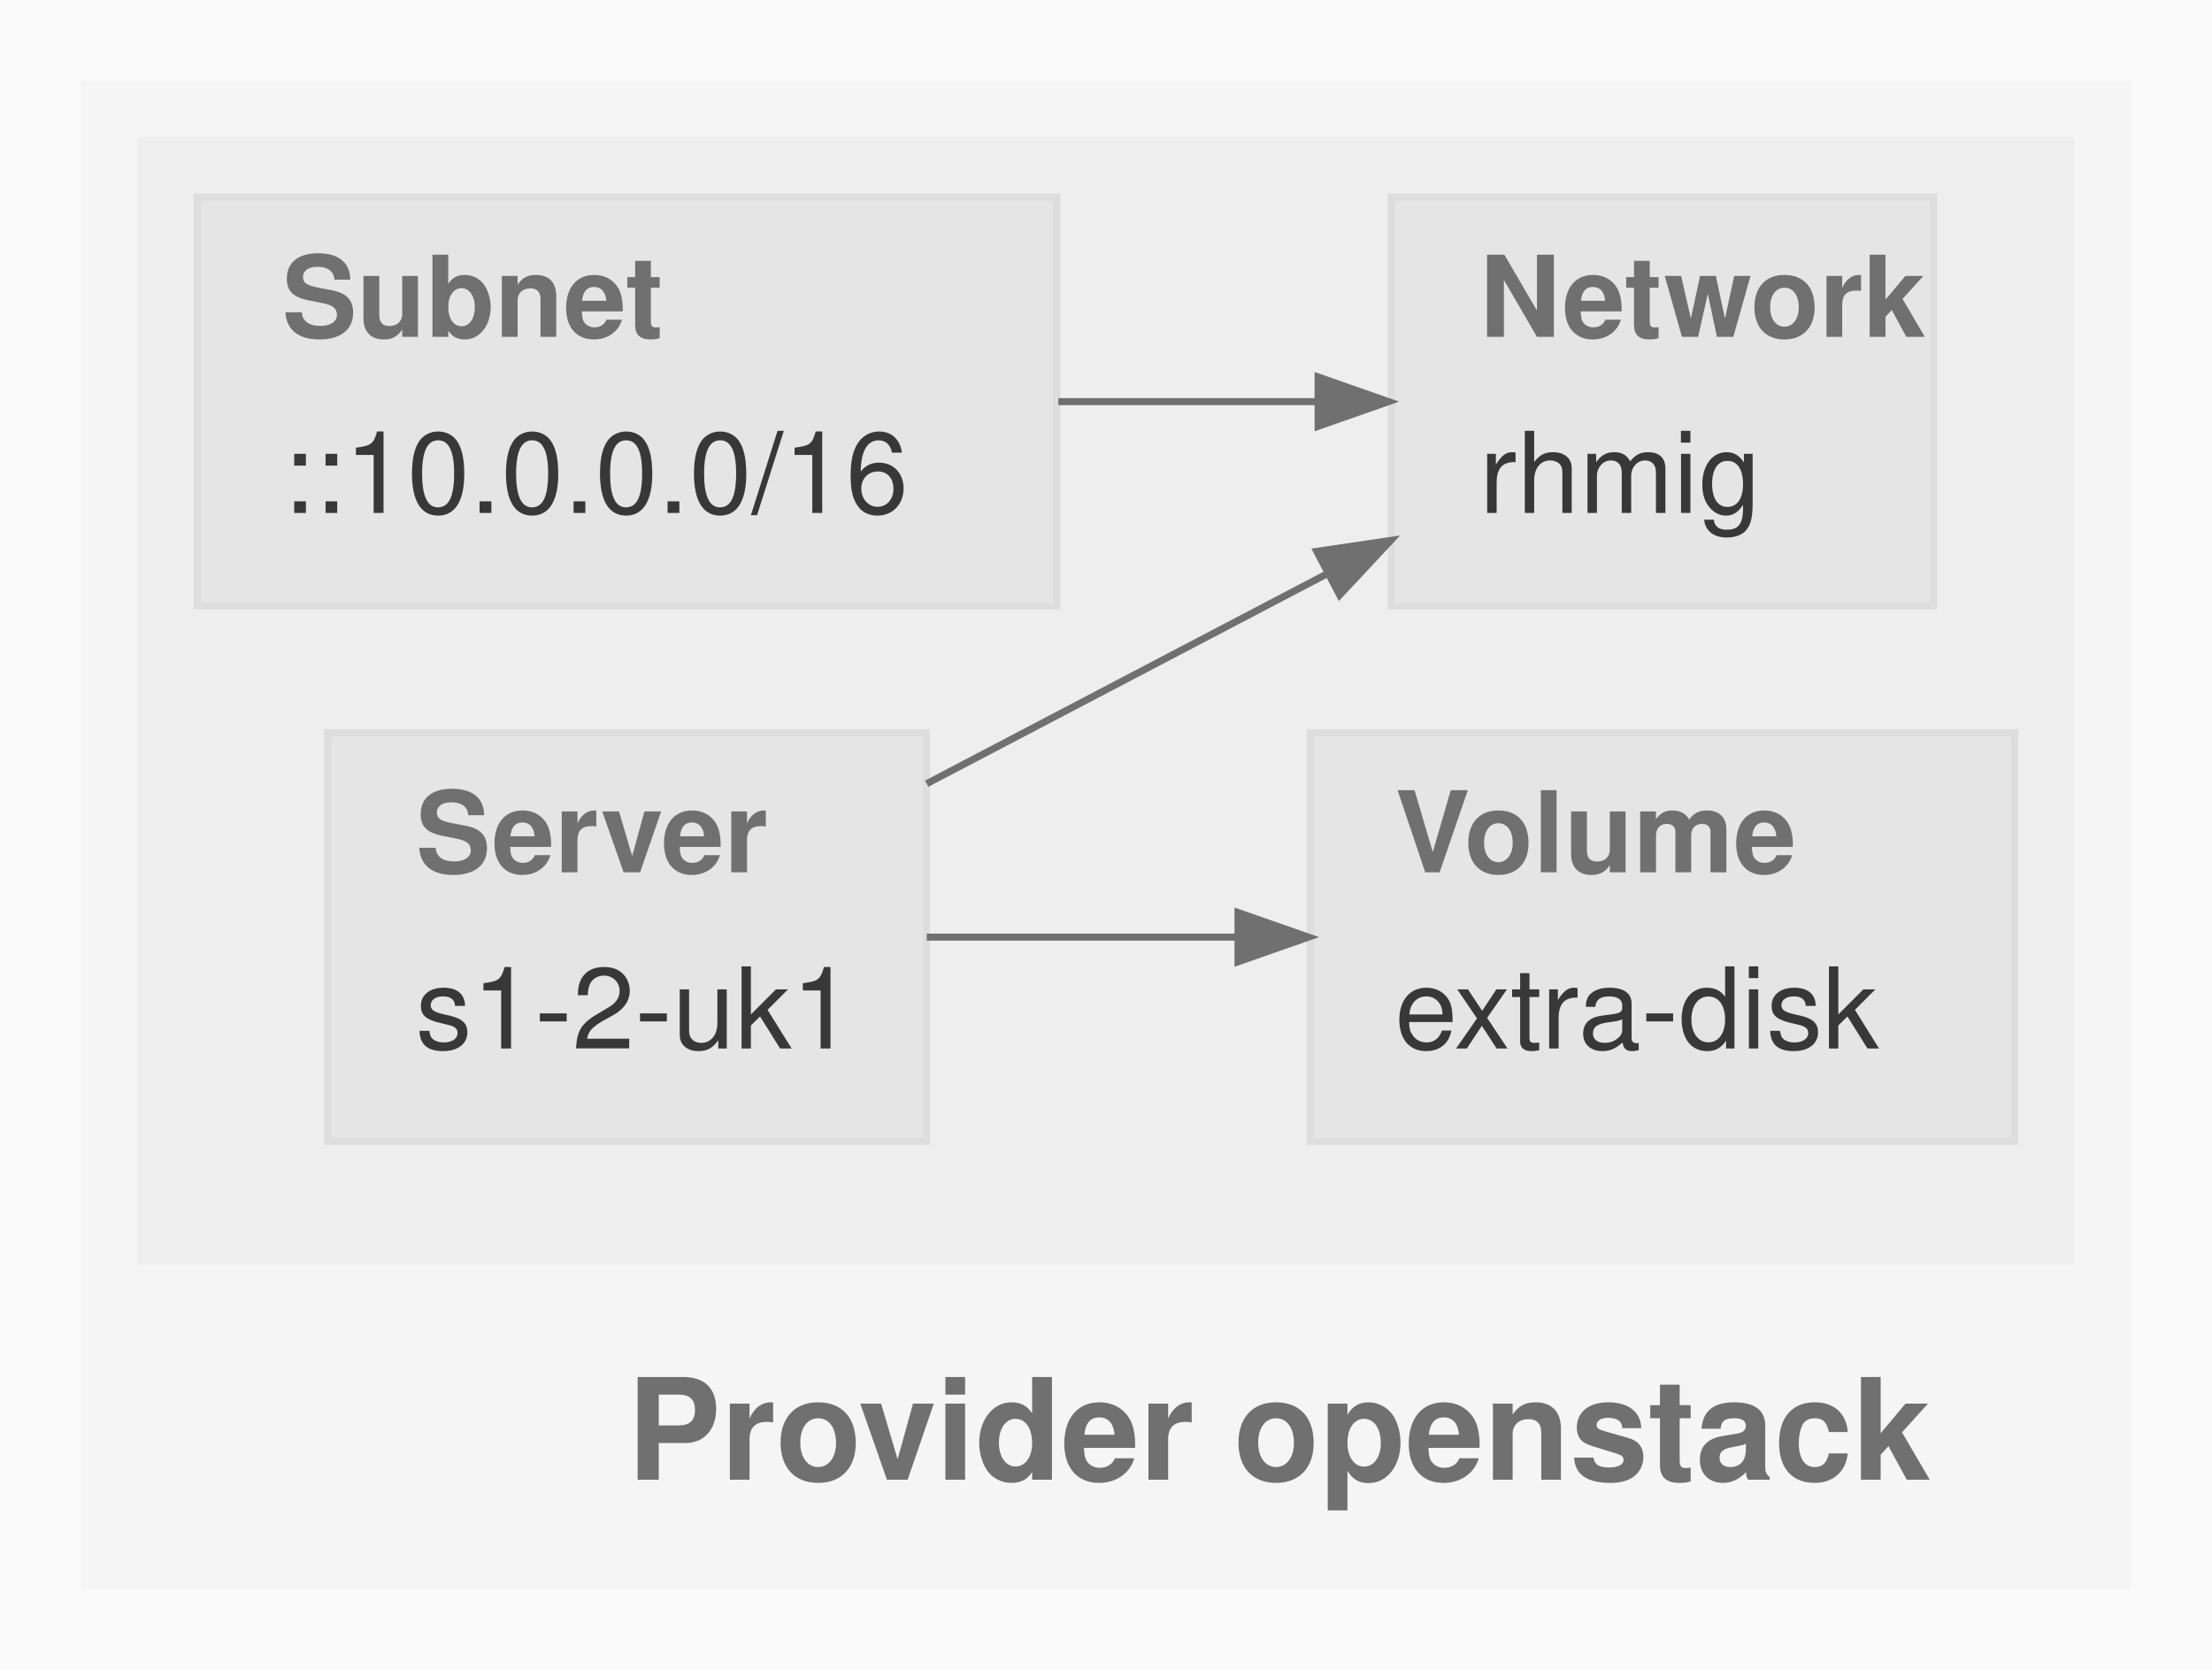
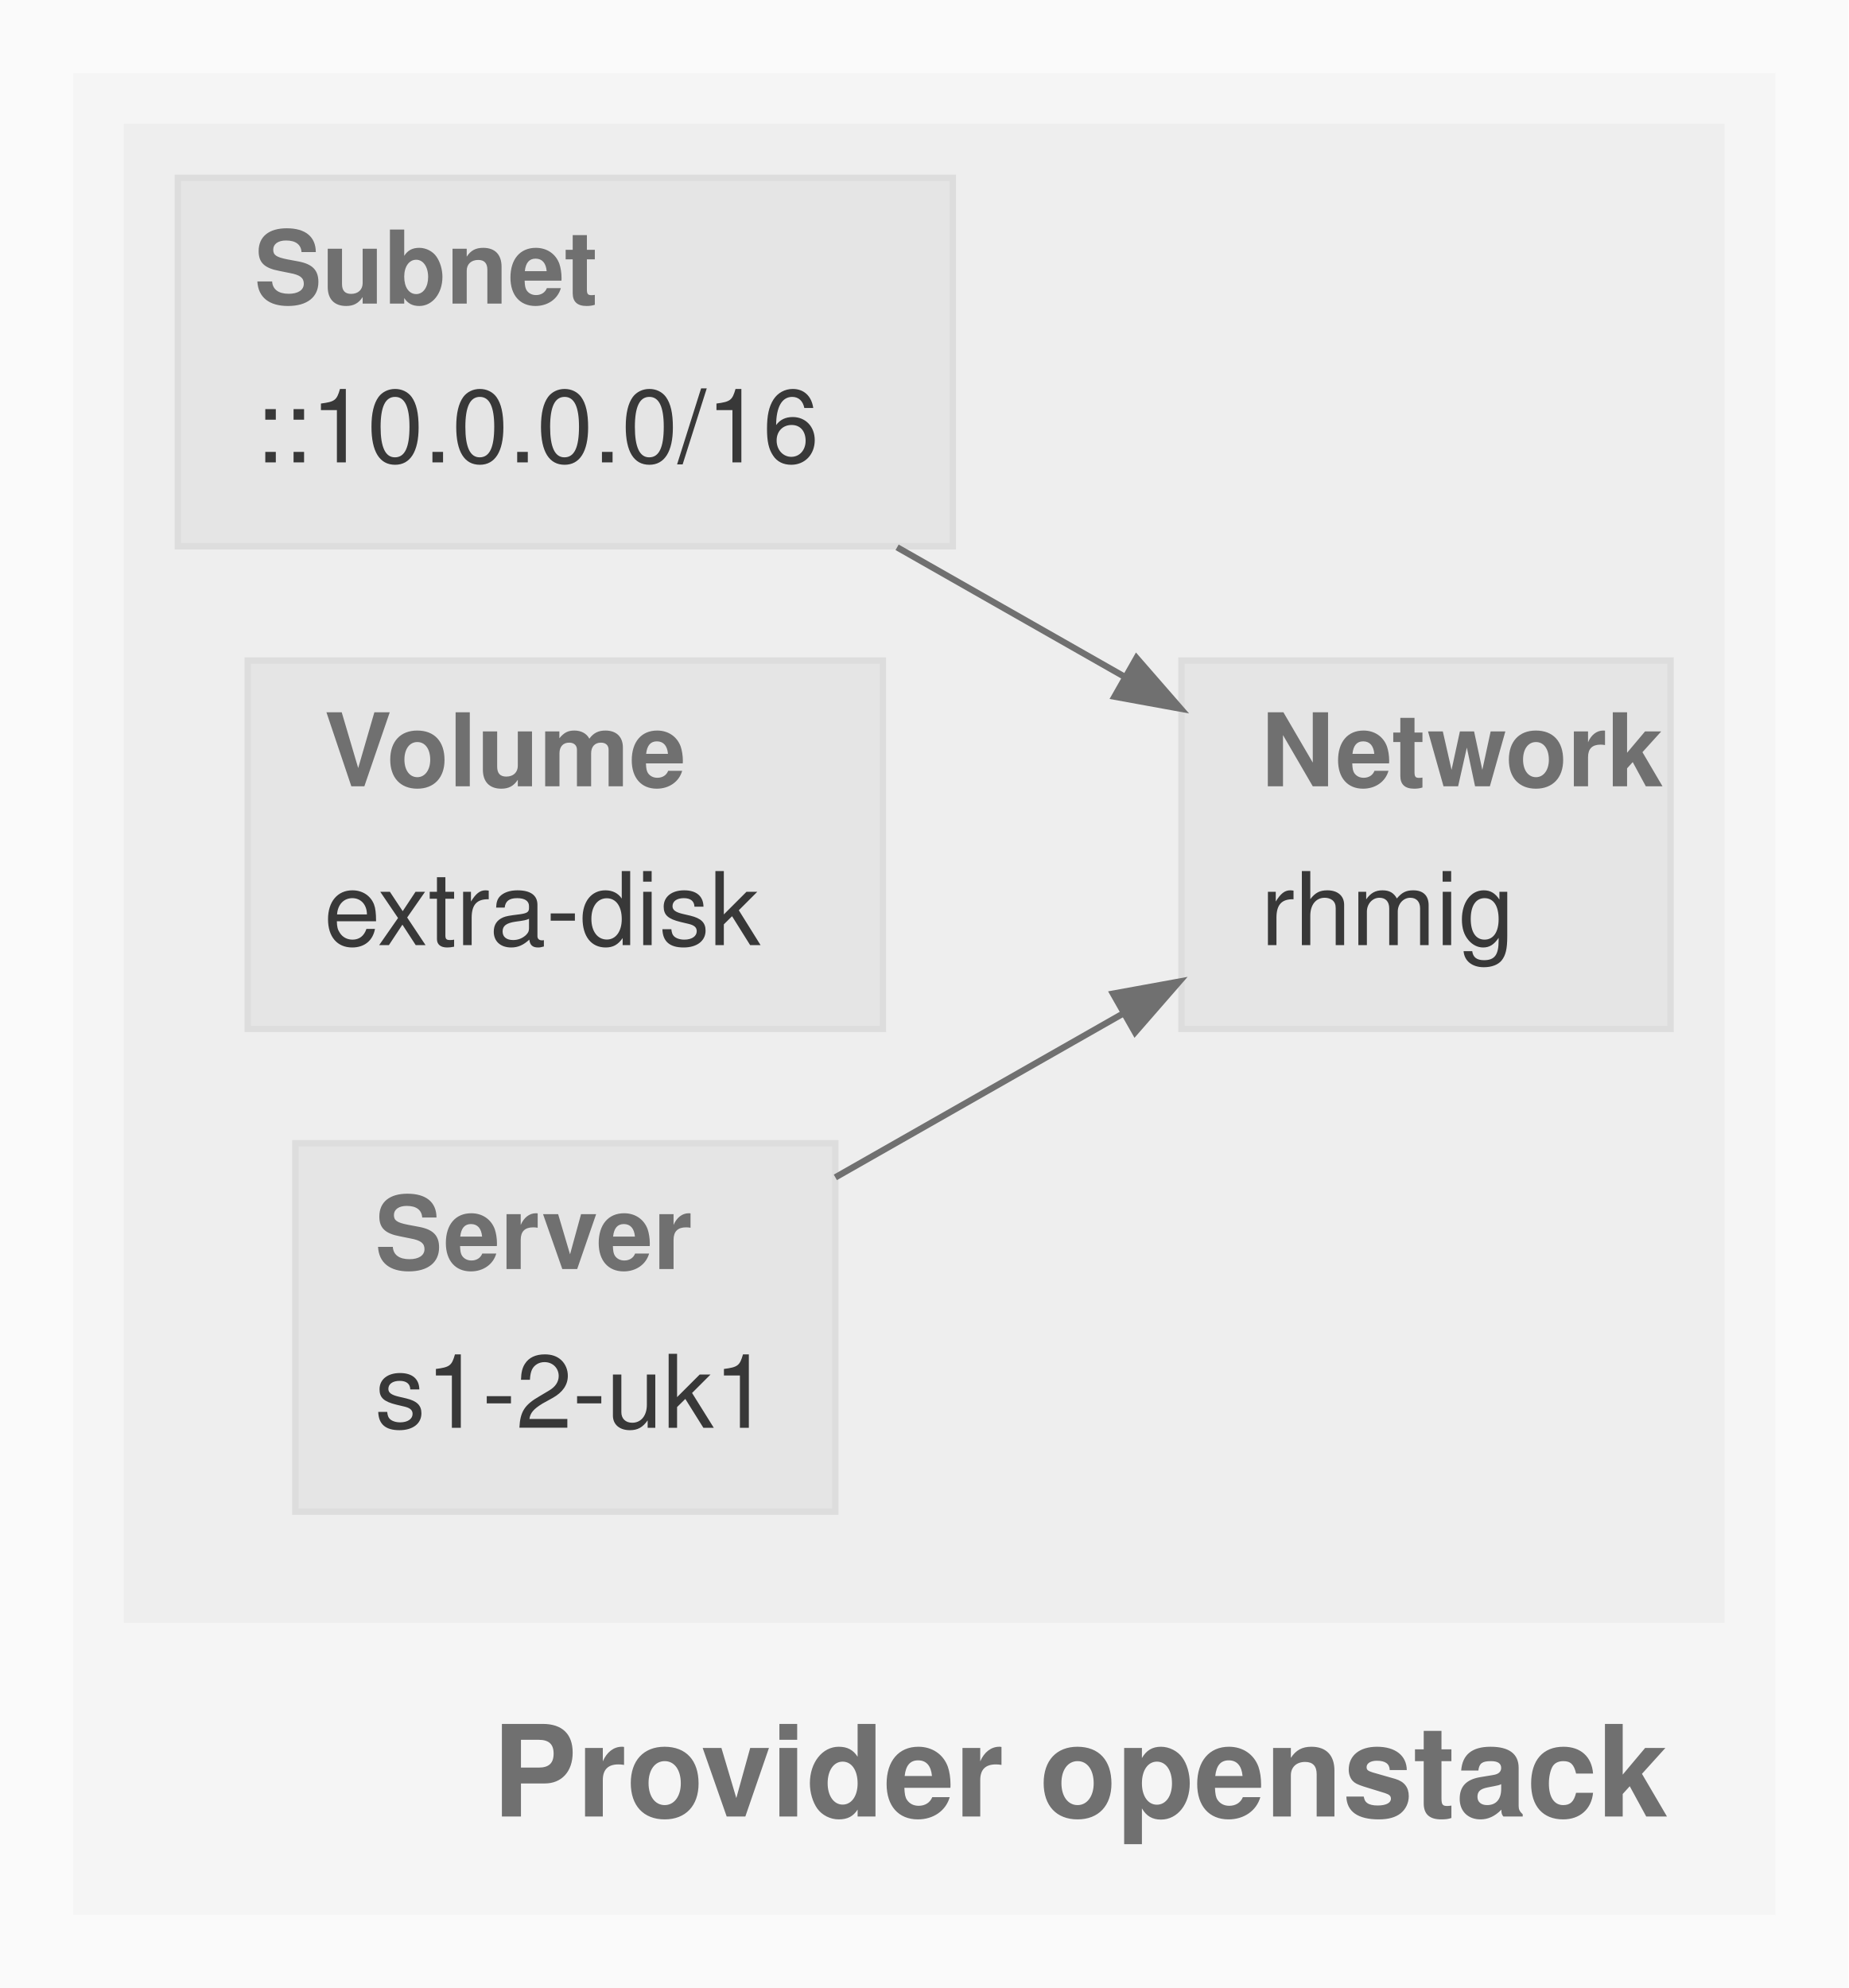
- <svg xmlns="http://www.w3.org/2000/svg" width="314pt" height="237pt" viewBox="0.00 0.00 314.00 237.00">
-   <g id="graph0" class="graph" transform="scale(1 1) rotate(0) translate(4 233)">
-     <polygon fill="#fafafa" stroke="transparent" points="-4,4 -4,-233 310,-233 310,4 -4,4" />
+ <svg xmlns="http://www.w3.org/2000/svg" width="291pt" height="313pt" viewBox="0.00 0.00 291.00 313.00">
+   <g id="graph0" class="graph" transform="scale(1 1) rotate(0) translate(4 309)">
+     <polygon fill="#fafafa" stroke="transparent" points="-4,4 -4,-309 287,-309 287,4 -4,4" />
    <g id="clust1" class="cluster">
-       <polygon fill="#f5f5f5" stroke="#f5f5f5" points="8,-8 8,-221 298,-221 298,-8 8,-8" />
-       <text text-anchor="start" x="85" y="-23" font-family="Helvetica,sans-Serif" font-weight="bold" font-size="20.00" fill="#707070">Provider openstack</text>
+       <polygon fill="#f5f5f5" stroke="#f5f5f5" points="8,-8 8,-297 275,-297 275,-8 8,-8" />
+       <text text-anchor="start" x="73.5" y="-23" font-family="Helvetica,sans-Serif" font-weight="bold" font-size="20.00" fill="#707070">Provider openstack</text>
    </g>
    <g id="clust2" class="cluster">
-       <polygon fill="#eeeeee" stroke="#eeeeee" points="16,-54 16,-213 290,-213 290,-54 16,-54" />
-       <text text-anchor="start" x="149" y="-58.2" font-family="Helvetica,sans-Serif" font-size="1.00" fill="#383838"> </text>
+       <polygon fill="#eeeeee" stroke="#eeeeee" points="16,-54 16,-289 267,-289 267,-54 16,-54" />
+       <text text-anchor="start" x="137.5" y="-58.2" font-family="Helvetica,sans-Serif" font-size="1.00" fill="#383838"> </text>
    </g>
    <g id="node1" class="node">
-       <polygon fill="#e5e5e5" stroke="#dddddd" points="270.5,-205 193.5,-205 193.5,-147 270.5,-147 270.5,-205" />
-       <text text-anchor="start" x="206" y="-185.2" font-family="Helvetica,sans-Serif" font-weight="bold" font-size="16.00" fill="#707070">Network</text>
-       <text text-anchor="start" x="206" y="-160.2" font-family="Helvetica,sans-Serif" font-size="16.00" fill="#383838">rhmig</text>
+       <polygon fill="#e5e5e5" stroke="#dddddd" points="146,-281 24,-281 24,-223 146,-223 146,-281" />
+       <text text-anchor="start" x="36" y="-261.2" font-family="Helvetica,sans-Serif" font-weight="bold" font-size="16.00" fill="#707070">Subnet</text>
+       <text text-anchor="start" x="36" y="-236.2" font-family="Helvetica,sans-Serif" font-size="16.00" fill="#383838">::10.0.0.0/16</text>
    </g>
    <g id="node2" class="node">
-       <polygon fill="#e5e5e5" stroke="#dddddd" points="146,-205 24,-205 24,-147 146,-147 146,-205" />
-       <text text-anchor="start" x="36" y="-185.2" font-family="Helvetica,sans-Serif" font-weight="bold" font-size="16.00" fill="#707070">Subnet</text>
-       <text text-anchor="start" x="36" y="-160.2" font-family="Helvetica,sans-Serif" font-size="16.00" fill="#383838">::10.0.0.0/16</text>
+       <polygon fill="#e5e5e5" stroke="#dddddd" points="259,-205 182,-205 182,-147 259,-147 259,-205" />
+       <text text-anchor="start" x="194.5" y="-185.2" font-family="Helvetica,sans-Serif" font-weight="bold" font-size="16.00" fill="#707070">Network</text>
+       <text text-anchor="start" x="194.5" y="-160.2" font-family="Helvetica,sans-Serif" font-size="16.00" fill="#383838">rhmig</text>
    </g>
    <g id="edge1" class="edge">
-       <path fill="none" stroke="#707070" d="M146.23,-176C158.51,-176 171.27,-176 183.05,-176" />
-       <polygon fill="#707070" stroke="#707070" points="183.11,-179.5 193.11,-176 183.11,-172.5 183.11,-179.5" />
+       <path fill="none" stroke="#707070" d="M137.23,-222.83C148.95,-216.16 161.35,-209.1 172.86,-202.55" />
+       <polygon fill="#707070" stroke="#707070" points="174.92,-205.41 181.88,-197.42 171.46,-199.32 174.92,-205.41" />
    </g>
    <g id="node3" class="node">
-       <polygon fill="#e5e5e5" stroke="#dddddd" points="282,-129 182,-129 182,-71 282,-71 282,-129" />
-       <text text-anchor="start" x="194" y="-109.2" font-family="Helvetica,sans-Serif" font-weight="bold" font-size="16.00" fill="#707070">Volume</text>
-       <text text-anchor="start" x="194" y="-84.2" font-family="Helvetica,sans-Serif" font-size="16.00" fill="#383838">extra-disk</text>
+       <polygon fill="#e5e5e5" stroke="#dddddd" points="135,-205 35,-205 35,-147 135,-147 135,-205" />
+       <text text-anchor="start" x="47" y="-185.2" font-family="Helvetica,sans-Serif" font-weight="bold" font-size="16.00" fill="#707070">Volume</text>
+       <text text-anchor="start" x="47" y="-160.2" font-family="Helvetica,sans-Serif" font-size="16.00" fill="#383838">extra-disk</text>
    </g>
    <g id="node4" class="node">
      <polygon fill="#e5e5e5" stroke="#dddddd" points="127.5,-129 42.5,-129 42.5,-71 127.5,-71 127.5,-129" />
      <text text-anchor="start" x="55" y="-109.2" font-family="Helvetica,sans-Serif" font-weight="bold" font-size="16.00" fill="#707070">Server</text>
      <text text-anchor="start" x="55" y="-84.2" font-family="Helvetica,sans-Serif" font-size="16.00" fill="#383838">s1-2-uk1</text>
    </g>
    <g id="edge2" class="edge">
-       <path fill="none" stroke="#707070" d="M127.55,-121.78C145.31,-131.08 166.11,-141.99 184.39,-151.57" />
-       <polygon fill="#707070" stroke="#707070" points="182.92,-154.75 193.41,-156.3 186.17,-148.55 182.92,-154.75" />
-     </g>
-     <g id="edge3" class="edge">
-       <path fill="none" stroke="#707070" d="M127.55,-100C141.29,-100 156.85,-100 171.65,-100" />
-       <polygon fill="#707070" stroke="#707070" points="171.74,-103.5 181.74,-100 171.74,-96.5 171.74,-103.5" />
+       <path fill="none" stroke="#707070" d="M127.51,-123.63C141.83,-131.79 157.98,-140.98 172.7,-149.36" />
+       <polygon fill="#707070" stroke="#707070" points="171.23,-152.55 181.65,-154.45 174.69,-146.46 171.23,-152.55" />
    </g>
  </g>
</svg>
